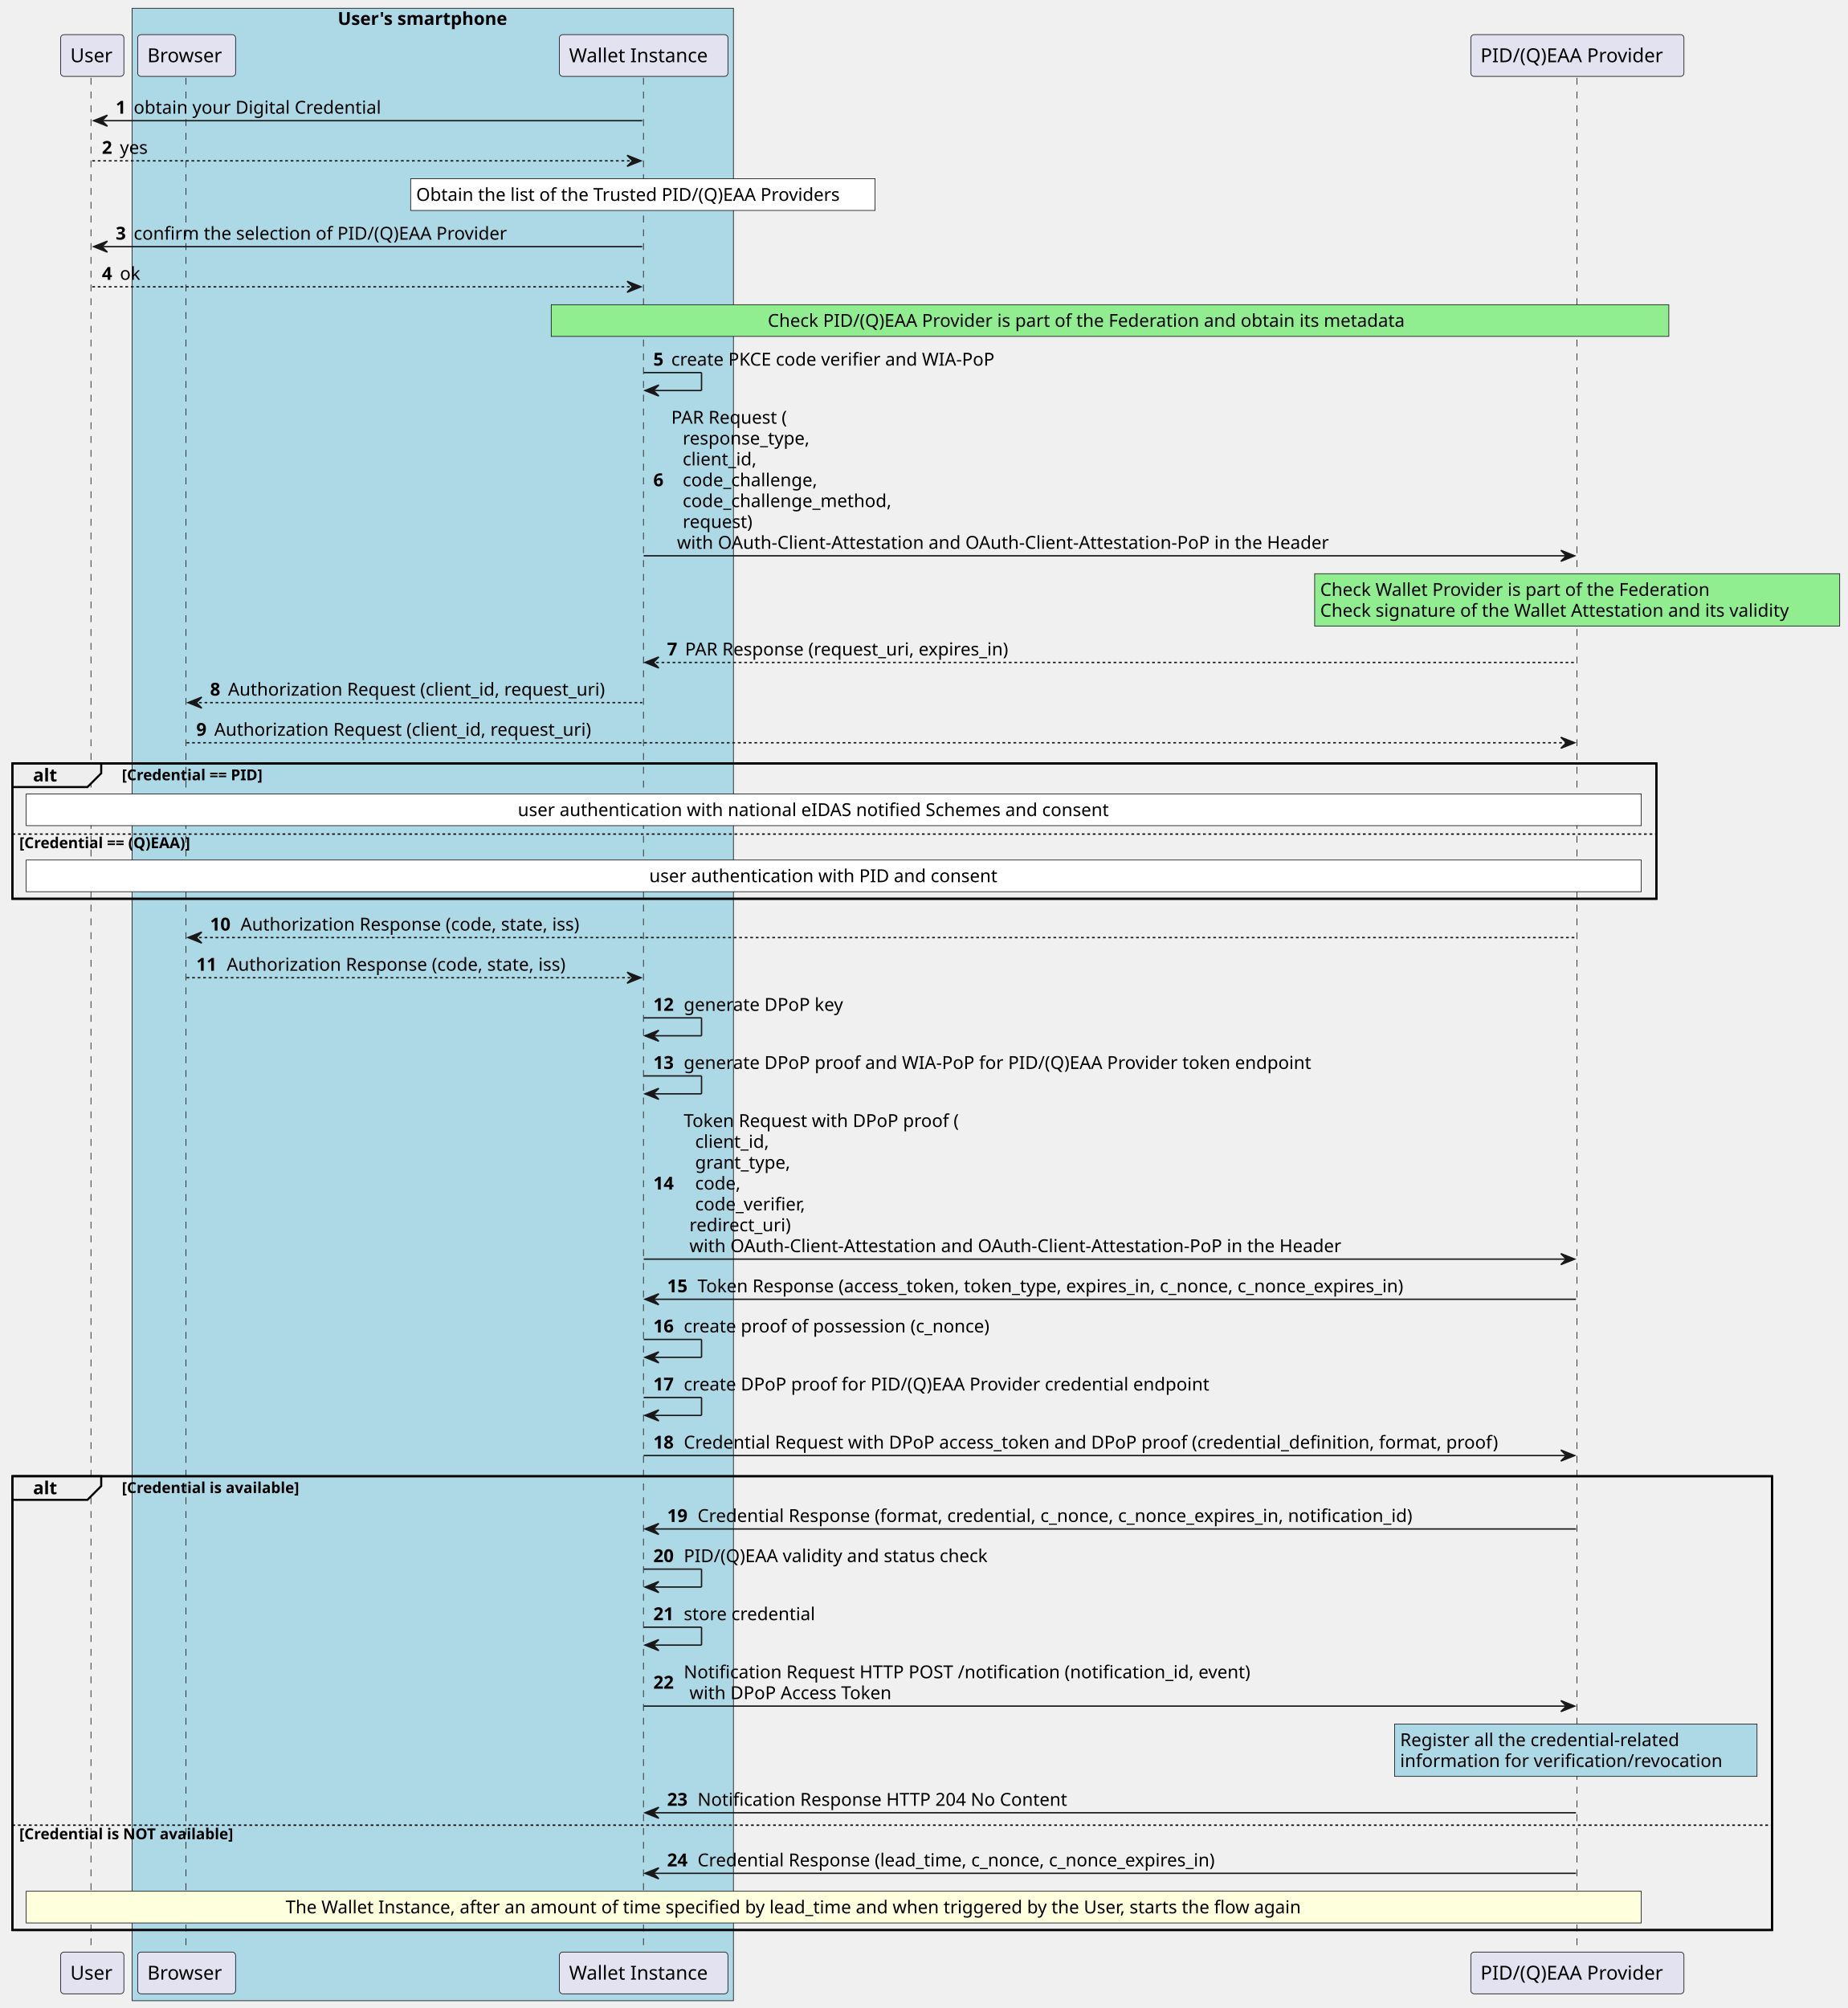
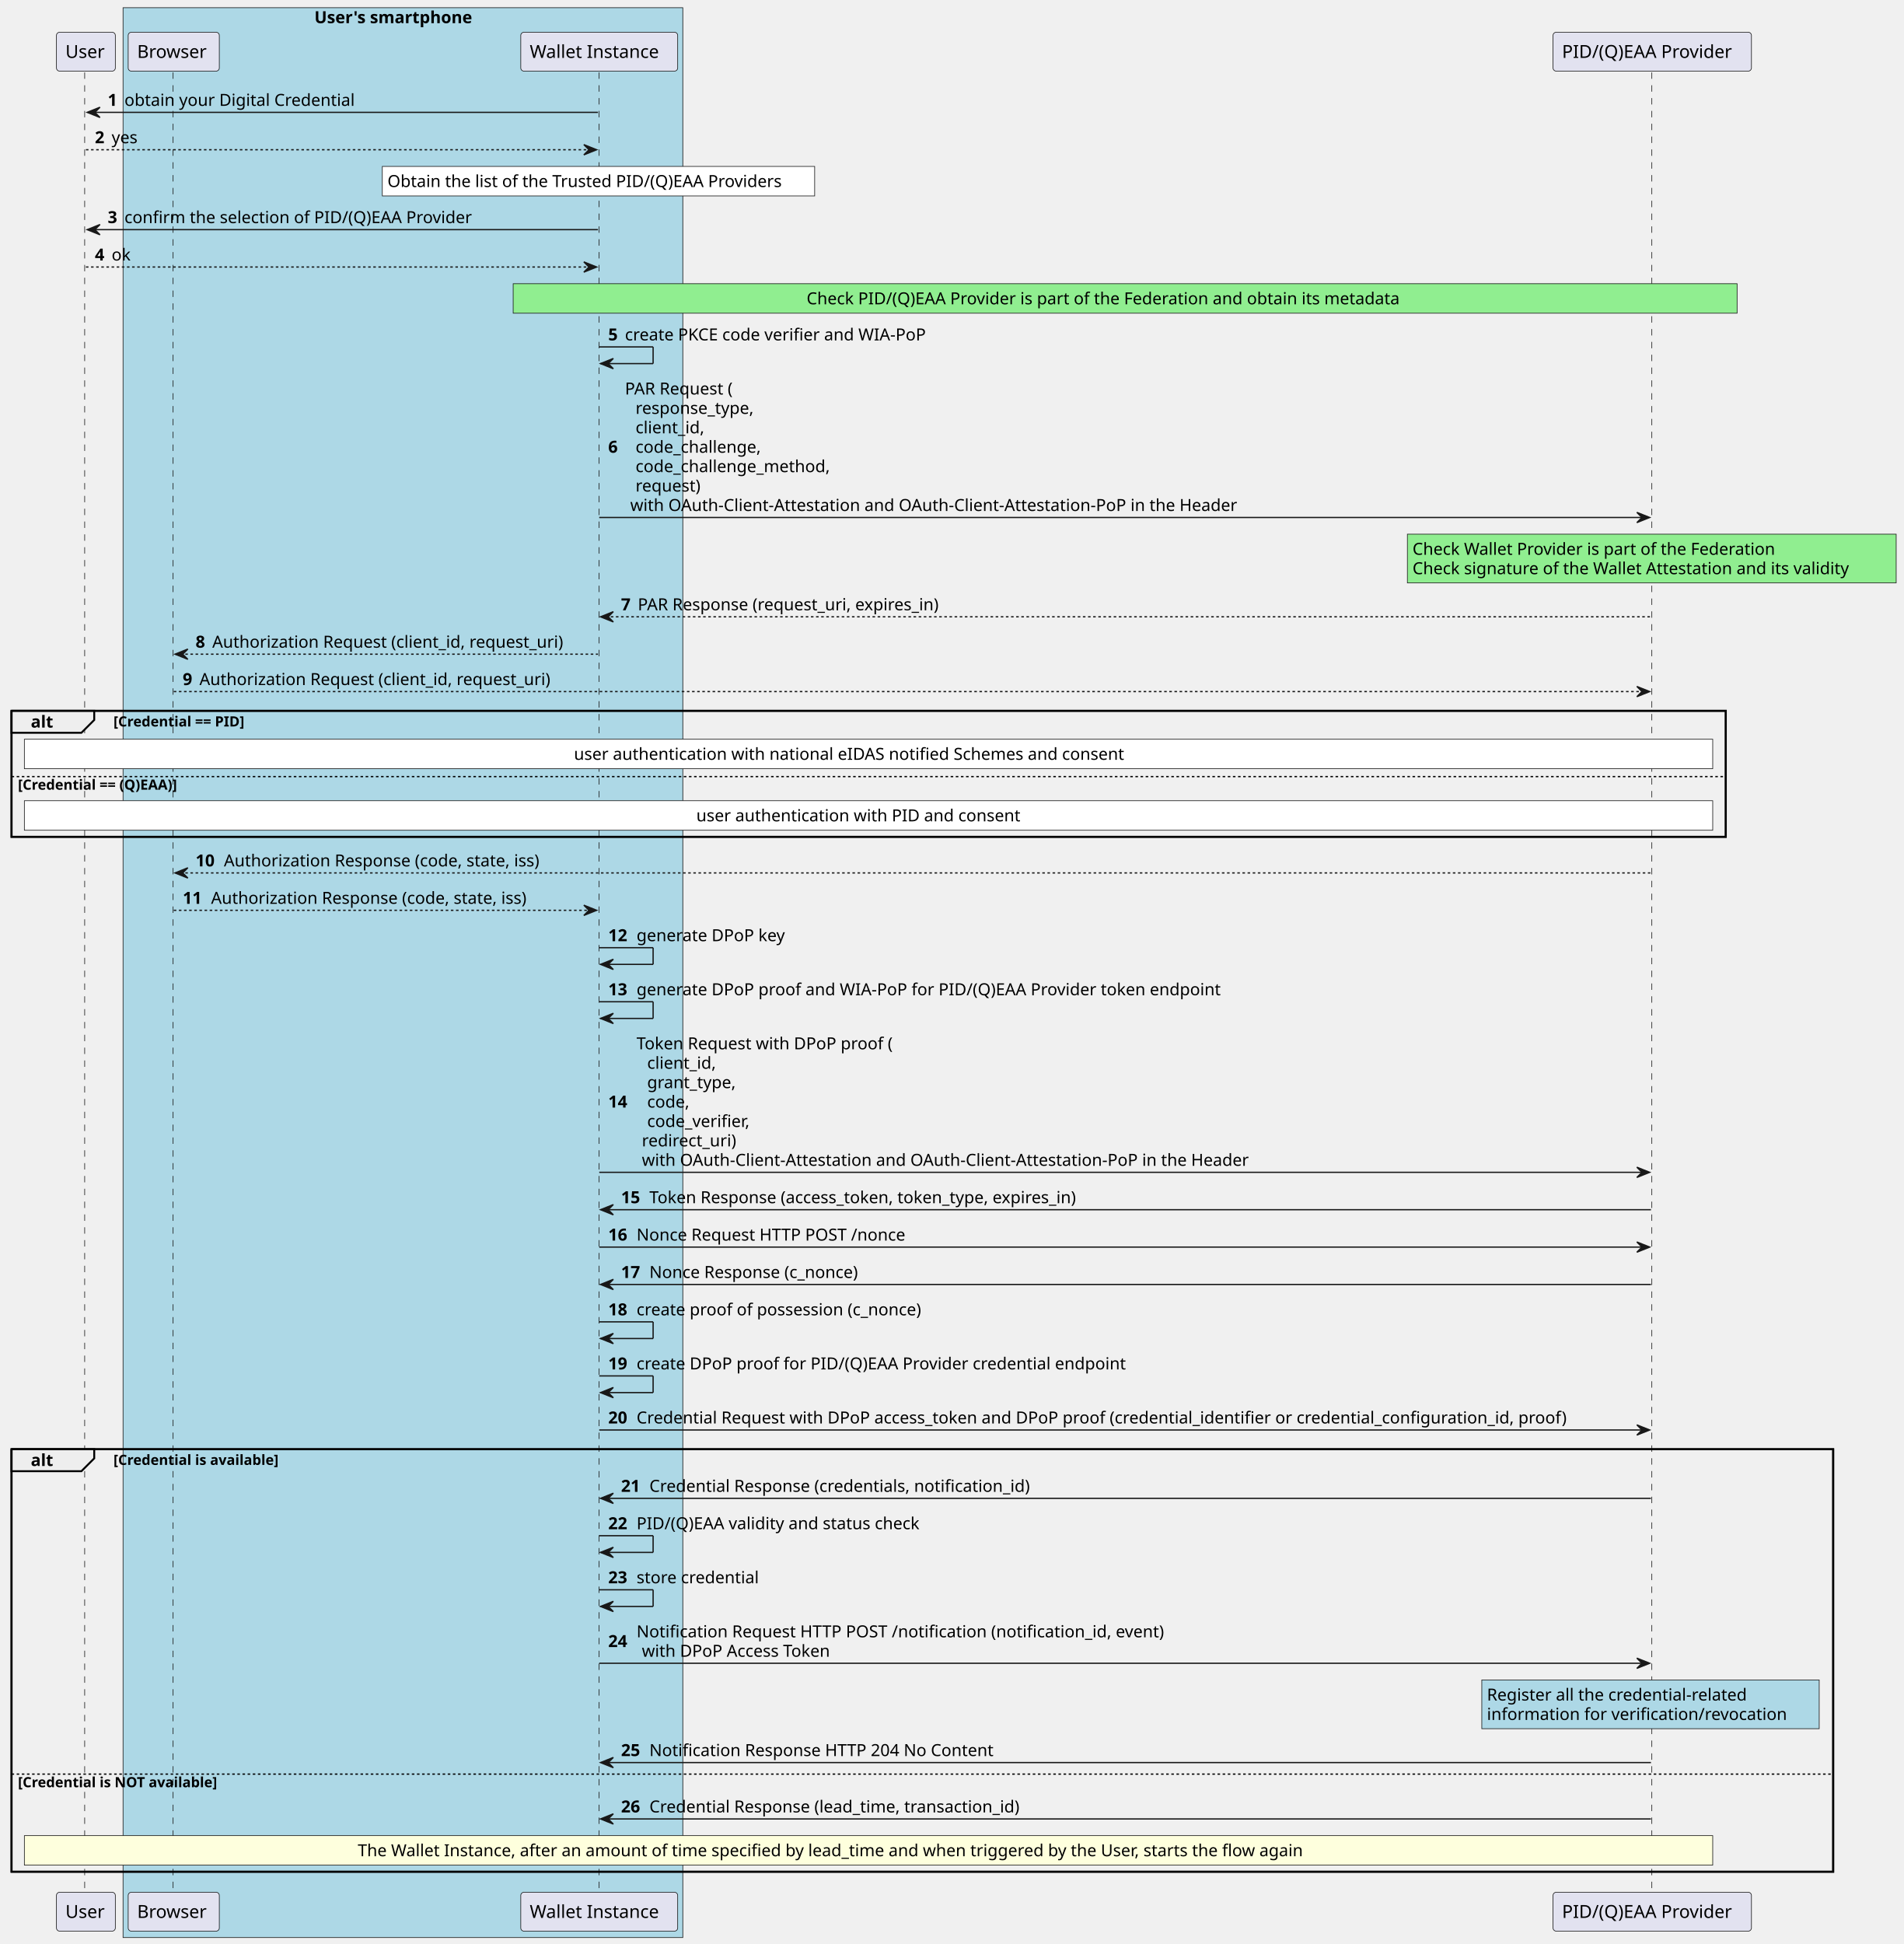
- <svg xmlns="http://www.w3.org/2000/svg" contentStyleType="text/css" height="1457px" preserveAspectRatio="none" style="width:1341px;height:1457px;background:#FFFFFF;" version="1.1" viewBox="0 0 1341 1457" width="1341px" zoomAndPan="magnify">
+ <svg xmlns="http://www.w3.org/2000/svg" contentStyleType="text/css" data-diagram-type="SEQUENCE" height="1515px" preserveAspectRatio="none" style="width:1484px;height:1515px;background:#FFFFFF;" version="1.1" viewBox="0 0 1484 1515" width="1484px" zoomAndPan="magnify">
  <defs />
  <g>
-     <rect fill="#ADD8E6" height="1445.711" style="stroke:#181818;stroke-width:0.5;" width="436.317" x="95.91" y="6" />
+     <rect fill="#ADD8E6" height="1503.977" style="stroke:#181818;stroke-width:0.5;" width="436.317" x="95.91" y="6" />
    <text fill="#000000" font-family="sans-serif" font-size="13" font-weight="bold" lengthAdjust="spacing" textLength="138.011" x="245.063" y="18.067">User's smartphone</text>
-     <rect fill="none" height="98.203" style="stroke:#000000;stroke-width:1.5;" width="1192.979" x="9" y="553.953" />
-     <rect fill="none" height="329.266" style="stroke:#000000;stroke-width:1.5;" width="1276.899" x="9" y="1071.148" />
-     <line style="stroke:#181818;stroke-width:0.5;stroke-dasharray:5.0,5.0;" x1="66" x2="66" y1="56.43" y2="1417.414" />
-     <line style="stroke:#181818;stroke-width:0.5;stroke-dasharray:5.0,5.0;" x1="134.91" x2="134.91" y1="56.43" y2="1417.414" />
-     <line style="stroke:#181818;stroke-width:0.5;stroke-dasharray:5.0,5.0;" x1="466.925" x2="466.925" y1="56.43" y2="1417.414" />
-     <line style="stroke:#181818;stroke-width:0.5;stroke-dasharray:5.0,5.0;" x1="1144.323" x2="1144.323" y1="56.43" y2="1417.414" />
+     <rect fill="#FFFFFF" fill-opacity="0" height="98.203" style="stroke:#000000;stroke-width:1.5;" width="1336.188" x="9" y="553.953" />
+     <rect fill="#FFFFFF" fill-opacity="0" height="329.266" style="stroke:#000000;stroke-width:1.5;" width="1419.899" x="9" y="1129.414" />
+     <g>
+       <rect fill="#FFFFFF" fill-opacity="0" height="1419.25" width="8" x="62.955" y="56.43" />
+       <line style="stroke:#181818;stroke-width:0.5;stroke-dasharray:5.0,5.0;" x1="66" x2="66" y1="56.43" y2="1475.68" />
+     </g>
+     <g>
+       <rect fill="#FFFFFF" fill-opacity="0" height="1419.25" width="8" x="131.43" y="56.43" />
+       <line style="stroke:#181818;stroke-width:0.5;stroke-dasharray:5.0,5.0;" x1="134.91" x2="134.91" y1="56.43" y2="1475.68" />
+     </g>
+     <g>
+       <rect fill="#FFFFFF" fill-opacity="0" height="1419.25" width="8" x="463.076" y="56.43" />
+       <line style="stroke:#181818;stroke-width:0.5;stroke-dasharray:5.0,5.0;" x1="466.925" x2="466.925" y1="56.43" y2="1475.68" />
+     </g>
+     <g>
+       <rect fill="#FFFFFF" fill-opacity="0" height="1419.25" width="8" x="1283.86" y="56.43" />
+       <line style="stroke:#181818;stroke-width:0.5;stroke-dasharray:5.0,5.0;" x1="1287.532" x2="1287.532" y1="56.43" y2="1475.68" />
+     </g>
    <rect fill="#E2E2F0" height="30.297" rx="2.5" ry="2.5" style="stroke:#181818;stroke-width:0.5;" width="45.91" x="44" y="25.133" />
    <text fill="#000000" font-family="sans-serif" font-size="14" lengthAdjust="spacing" textLength="31.91" x="51" y="45.128">User</text>
-     <rect fill="#E2E2F0" height="30.297" rx="2.5" ry="2.5" style="stroke:#181818;stroke-width:0.5;" width="45.91" x="44" y="1416.414" />
-     <text fill="#000000" font-family="sans-serif" font-size="14" lengthAdjust="spacing" textLength="31.91" x="51" y="1436.409">User</text>
+     <rect fill="#E2E2F0" height="30.297" rx="2.5" ry="2.5" style="stroke:#181818;stroke-width:0.5;" width="45.91" x="44" y="1474.68" />
+     <text fill="#000000" font-family="sans-serif" font-size="14" lengthAdjust="spacing" textLength="31.91" x="51" y="1494.675">User</text>
    <rect fill="#E2E2F0" height="30.297" rx="2.5" ry="2.5" style="stroke:#181818;stroke-width:0.5;" width="71.039" x="99.91" y="25.133" />
    <text fill="#000000" font-family="sans-serif" font-size="14" lengthAdjust="spacing" textLength="57.039" x="106.91" y="45.128">Browser</text>
-     <rect fill="#E2E2F0" height="30.297" rx="2.5" ry="2.5" style="stroke:#181818;stroke-width:0.5;" width="71.039" x="99.91" y="1416.414" />
-     <text fill="#000000" font-family="sans-serif" font-size="14" lengthAdjust="spacing" textLength="57.039" x="106.91" y="1436.409">Browser</text>
+     <rect fill="#E2E2F0" height="30.297" rx="2.5" ry="2.5" style="stroke:#181818;stroke-width:0.5;" width="71.039" x="99.91" y="1474.68" />
+     <text fill="#000000" font-family="sans-serif" font-size="14" lengthAdjust="spacing" textLength="57.039" x="106.91" y="1494.675">Browser</text>
    <rect fill="#E2E2F0" height="30.297" rx="2.5" ry="2.5" style="stroke:#181818;stroke-width:0.5;" width="122.302" x="405.925" y="25.133" />
    <text fill="#000000" font-family="sans-serif" font-size="14" lengthAdjust="spacing" textLength="108.302" x="412.925" y="45.128">Wallet Instance</text>
-     <rect fill="#E2E2F0" height="30.297" rx="2.5" ry="2.5" style="stroke:#181818;stroke-width:0.5;" width="122.302" x="405.925" y="1416.414" />
-     <text fill="#000000" font-family="sans-serif" font-size="14" lengthAdjust="spacing" textLength="108.302" x="412.925" y="1436.409">Wallet Instance</text>
-     <rect fill="#E2E2F0" height="30.297" rx="2.5" ry="2.5" style="stroke:#181818;stroke-width:0.5;" width="154.656" x="1067.323" y="25.133" />
-     <text fill="#000000" font-family="sans-serif" font-size="14" lengthAdjust="spacing" textLength="140.656" x="1074.323" y="45.128">PID/(Q)EAA Provider</text>
-     <rect fill="#E2E2F0" height="30.297" rx="2.5" ry="2.5" style="stroke:#181818;stroke-width:0.5;" width="154.656" x="1067.323" y="1416.414" />
-     <text fill="#000000" font-family="sans-serif" font-size="14" lengthAdjust="spacing" textLength="140.656" x="1074.323" y="1436.409">PID/(Q)EAA Provider</text>
-     <polygon fill="#181818" points="77.955,83.562,67.955,87.562,77.955,91.562,73.955,87.562" style="stroke:#181818;stroke-width:1.0;" />
-     <line style="stroke:#181818;stroke-width:1.0;" x1="71.955" x2="466.076" y1="87.562" y2="87.562" />
+     <rect fill="#E2E2F0" height="30.297" rx="2.5" ry="2.5" style="stroke:#181818;stroke-width:0.5;" width="122.302" x="405.925" y="1474.68" />
+     <text fill="#000000" font-family="sans-serif" font-size="14" lengthAdjust="spacing" textLength="108.302" x="412.925" y="1494.675">Wallet Instance</text>
+     <rect fill="#E2E2F0" height="30.297" rx="2.5" ry="2.5" style="stroke:#181818;stroke-width:0.5;" width="154.656" x="1210.532" y="25.133" />
+     <text fill="#000000" font-family="sans-serif" font-size="14" lengthAdjust="spacing" textLength="140.656" x="1217.532" y="45.128">PID/(Q)EAA Provider</text>
+     <rect fill="#E2E2F0" height="30.297" rx="2.5" ry="2.5" style="stroke:#181818;stroke-width:0.5;" width="154.656" x="1210.532" y="1474.68" />
+     <text fill="#000000" font-family="sans-serif" font-size="14" lengthAdjust="spacing" textLength="140.656" x="1217.532" y="1494.675">PID/(Q)EAA Provider</text>
+     <polygon fill="#181818" points="77.955,83.562,67.955,87.562,77.955,91.562,73.955,87.562" style="stroke:#181818;stroke-width:1;" />
+     <line style="stroke:#181818;stroke-width:1;" x1="71.955" x2="466.076" y1="87.562" y2="87.562" />
    <text fill="#000000" font-family="sans-serif" font-size="13" font-weight="bold" lengthAdjust="spacing" textLength="9.045" x="83.955" y="82.497">1</text>
    <text fill="#000000" font-family="sans-serif" font-size="13" lengthAdjust="spacing" textLength="192.106" x="97.001" y="82.497">obtain your Digital Credential</text>
-     <polygon fill="#181818" points="455.076,112.695,465.076,116.695,455.076,120.695,459.076,116.695" style="stroke:#181818;stroke-width:1.0;" />
-     <line style="stroke:#181818;stroke-width:1.0;stroke-dasharray:2.0,2.0;" x1="66.955" x2="461.076" y1="116.695" y2="116.695" />
+     <polygon fill="#181818" points="455.076,112.695,465.076,116.695,455.076,120.695,459.076,116.695" style="stroke:#181818;stroke-width:1;" />
+     <line style="stroke:#181818;stroke-width:1;stroke-dasharray:2.0,2.0;" x1="66.955" x2="461.076" y1="116.695" y2="116.695" />
    <text fill="#000000" font-family="sans-serif" font-size="13" font-weight="bold" lengthAdjust="spacing" textLength="9.045" x="73.955" y="111.629">2</text>
    <text fill="#000000" font-family="sans-serif" font-size="13" lengthAdjust="spacing" textLength="22.464" x="87.001" y="111.629">yes</text>
    <rect fill="#FFFFFF" height="23" style="stroke:#181818;stroke-width:0.5;" width="337" x="298" y="129.695" />
    <text fill="#000000" font-family="sans-serif" font-size="13" lengthAdjust="spacing" textLength="329.513" x="302" y="145.762">Obtain the list of the Trusted PID/(Q)EAA Providers</text>
-     <polygon fill="#181818" points="77.955,174.961,67.955,178.961,77.955,182.961,73.955,178.961" style="stroke:#181818;stroke-width:1.0;" />
-     <line style="stroke:#181818;stroke-width:1.0;" x1="71.955" x2="466.076" y1="178.961" y2="178.961" />
+     <polygon fill="#181818" points="77.955,174.961,67.955,178.961,77.955,182.961,73.955,178.961" style="stroke:#181818;stroke-width:1;" />
+     <line style="stroke:#181818;stroke-width:1;" x1="71.955" x2="466.076" y1="178.961" y2="178.961" />
    <text fill="#000000" font-family="sans-serif" font-size="13" font-weight="bold" lengthAdjust="spacing" textLength="9.045" x="83.955" y="173.895">3</text>
    <text fill="#000000" font-family="sans-serif" font-size="13" lengthAdjust="spacing" textLength="288.971" x="97.001" y="173.895">confirm the selection of PID/(Q)EAA Provider</text>
-     <polygon fill="#181818" points="455.076,204.094,465.076,208.094,455.076,212.094,459.076,208.094" style="stroke:#181818;stroke-width:1.0;" />
-     <line style="stroke:#181818;stroke-width:1.0;stroke-dasharray:2.0,2.0;" x1="66.955" x2="461.076" y1="208.094" y2="208.094" />
+     <polygon fill="#181818" points="455.076,204.094,465.076,208.094,455.076,212.094,459.076,208.094" style="stroke:#181818;stroke-width:1;" />
+     <line style="stroke:#181818;stroke-width:1;stroke-dasharray:2.0,2.0;" x1="66.955" x2="461.076" y1="208.094" y2="208.094" />
    <text fill="#000000" font-family="sans-serif" font-size="13" font-weight="bold" lengthAdjust="spacing" textLength="9.045" x="73.955" y="203.028">4</text>
    <text fill="#000000" font-family="sans-serif" font-size="13" lengthAdjust="spacing" textLength="15.482" x="87.001" y="203.028">ok</text>
-     <rect fill="#90EE90" height="23" style="stroke:#181818;stroke-width:0.5;" width="811" x="400" y="221.094" />
-     <text fill="#000000" font-family="sans-serif" font-size="13" lengthAdjust="spacing" textLength="496.837" x="557.108" y="237.161">Check PID/(Q)EAA Provider is part of the Federation and obtain its metadata</text>
-     <line style="stroke:#181818;stroke-width:1.0;" x1="467.076" x2="509.076" y1="270.359" y2="270.359" />
-     <line style="stroke:#181818;stroke-width:1.0;" x1="509.076" x2="509.076" y1="270.359" y2="283.359" />
-     <line style="stroke:#181818;stroke-width:1.0;" x1="468.076" x2="509.076" y1="283.359" y2="283.359" />
-     <polygon fill="#181818" points="478.076,279.359,468.076,283.359,478.076,287.359,474.076,283.359" style="stroke:#181818;stroke-width:1.0;" />
+     <rect fill="#90EE90" height="23" style="stroke:#181818;stroke-width:0.5;" width="954" x="400" y="221.094" />
+     <text fill="#000000" font-family="sans-serif" font-size="13" lengthAdjust="spacing" textLength="496.837" x="628.713" y="237.161">Check PID/(Q)EAA Provider is part of the Federation and obtain its metadata</text>
+     <line style="stroke:#181818;stroke-width:1;" x1="467.076" x2="509.076" y1="270.359" y2="270.359" />
+     <line style="stroke:#181818;stroke-width:1;" x1="509.076" x2="509.076" y1="270.359" y2="283.359" />
+     <line style="stroke:#181818;stroke-width:1;" x1="468.076" x2="509.076" y1="283.359" y2="283.359" />
+     <polygon fill="#181818" points="478.076,279.359,468.076,283.359,478.076,287.359,474.076,283.359" style="stroke:#181818;stroke-width:1;" />
    <text fill="#000000" font-family="sans-serif" font-size="13" font-weight="bold" lengthAdjust="spacing" textLength="9.045" x="474.076" y="265.293">5</text>
    <text fill="#000000" font-family="sans-serif" font-size="13" lengthAdjust="spacing" textLength="251.761" x="487.122" y="265.293">create PKCE code verifier and WIA-PoP</text>
-     <polygon fill="#181818" points="1132.651,399.289,1142.651,403.289,1132.651,407.289,1136.651,403.289" style="stroke:#181818;stroke-width:1.0;" />
-     <line style="stroke:#181818;stroke-width:1.0;" x1="467.076" x2="1138.651" y1="403.289" y2="403.289" />
+     <polygon fill="#181818" points="1275.86,399.289,1285.86,403.289,1275.86,407.289,1279.86,403.289" style="stroke:#181818;stroke-width:1;" />
+     <line style="stroke:#181818;stroke-width:1;" x1="467.076" x2="1281.86" y1="403.289" y2="403.289" />
    <text fill="#000000" font-family="sans-serif" font-size="13" font-weight="bold" lengthAdjust="spacing" textLength="9.045" x="474.076" y="352.825">6</text>
    <text fill="#000000" font-family="sans-serif" font-size="13" lengthAdjust="spacing" textLength="92.492" x="487.122" y="307.426">PAR Request (</text>
    <text fill="#000000" font-family="sans-serif" font-size="13" lengthAdjust="spacing" textLength="99.004" x="495.386" y="322.559">response_type,</text>
    <text fill="#000000" font-family="sans-serif" font-size="13" lengthAdjust="spacing" textLength="58.202" x="495.386" y="337.692">client_id,</text>
    <text fill="#000000" font-family="sans-serif" font-size="13" lengthAdjust="spacing" textLength="105.047" x="495.386" y="352.825">code_challenge,</text>
    <text fill="#000000" font-family="sans-serif" font-size="13" lengthAdjust="spacing" textLength="161.751" x="495.386" y="367.957">code_challenge_method,</text>
    <text fill="#000000" font-family="sans-serif" font-size="13" lengthAdjust="spacing" textLength="54.774" x="495.386" y="383.09">request)</text>
    <text fill="#000000" font-family="sans-serif" font-size="13" lengthAdjust="spacing" textLength="504.759" x="491.254" y="398.223">with OAuth-Client-Attestation and OAuth-Client-Attestation-PoP in the Header</text>
-     <rect fill="#90EE90" height="38" style="stroke:#181818;stroke-width:0.5;" width="381" x="954" y="416.289" />
-     <text fill="#000000" font-family="sans-serif" font-size="13" lengthAdjust="spacing" textLength="304.941" x="958" y="432.356">Check Wallet Provider is part of the Federation</text>
-     <text fill="#000000" font-family="sans-serif" font-size="13" lengthAdjust="spacing" textLength="368.875" x="958" y="447.489">Check signature of the Wallet Attestation and its validity</text>
-     <polygon fill="#181818" points="478.076,476.688,468.076,480.688,478.076,484.688,474.076,480.688" style="stroke:#181818;stroke-width:1.0;" />
-     <line style="stroke:#181818;stroke-width:1.0;stroke-dasharray:2.0,2.0;" x1="472.076" x2="1143.651" y1="480.688" y2="480.688" />
+     <rect fill="#90EE90" height="38" style="stroke:#181818;stroke-width:0.5;" width="381" x="1097" y="416.289" />
+     <text fill="#000000" font-family="sans-serif" font-size="13" lengthAdjust="spacing" textLength="304.941" x="1101" y="432.356">Check Wallet Provider is part of the Federation</text>
+     <text fill="#000000" font-family="sans-serif" font-size="13" lengthAdjust="spacing" textLength="368.875" x="1101" y="447.489">Check signature of the Wallet Attestation and its validity</text>
+     <polygon fill="#181818" points="478.076,476.688,468.076,480.688,478.076,484.688,474.076,480.688" style="stroke:#181818;stroke-width:1;" />
+     <line style="stroke:#181818;stroke-width:1;stroke-dasharray:2.0,2.0;" x1="472.076" x2="1286.86" y1="480.688" y2="480.688" />
    <text fill="#000000" font-family="sans-serif" font-size="13" font-weight="bold" lengthAdjust="spacing" textLength="9.045" x="484.076" y="475.622">7</text>
    <text fill="#000000" font-family="sans-serif" font-size="13" lengthAdjust="spacing" textLength="254.877" x="497.122" y="475.622">PAR Response (request_uri, expires_in)</text>
-     <polygon fill="#181818" points="146.43,505.82,136.43,509.82,146.43,513.82,142.43,509.82" style="stroke:#181818;stroke-width:1.0;" />
-     <line style="stroke:#181818;stroke-width:1.0;stroke-dasharray:2.0,2.0;" x1="140.43" x2="466.076" y1="509.82" y2="509.82" />
+     <polygon fill="#181818" points="146.43,505.82,136.43,509.82,146.43,513.82,142.43,509.82" style="stroke:#181818;stroke-width:1;" />
+     <line style="stroke:#181818;stroke-width:1;stroke-dasharray:2.0,2.0;" x1="140.43" x2="466.076" y1="509.82" y2="509.82" />
    <text fill="#000000" font-family="sans-serif" font-size="13" font-weight="bold" lengthAdjust="spacing" textLength="9.045" x="152.43" y="504.754">8</text>
    <text fill="#000000" font-family="sans-serif" font-size="13" lengthAdjust="spacing" textLength="294.601" x="165.475" y="504.754">Authorization Request (client_id, request_uri)</text>
-     <polygon fill="#181818" points="1132.651,534.953,1142.651,538.953,1132.651,542.953,1136.651,538.953" style="stroke:#181818;stroke-width:1.0;" />
-     <line style="stroke:#181818;stroke-width:1.0;stroke-dasharray:2.0,2.0;" x1="135.43" x2="1138.651" y1="538.953" y2="538.953" />
+     <polygon fill="#181818" points="1275.86,534.953,1285.86,538.953,1275.86,542.953,1279.86,538.953" style="stroke:#181818;stroke-width:1;" />
+     <line style="stroke:#181818;stroke-width:1;stroke-dasharray:2.0,2.0;" x1="135.43" x2="1281.86" y1="538.953" y2="538.953" />
    <text fill="#000000" font-family="sans-serif" font-size="13" font-weight="bold" lengthAdjust="spacing" textLength="9.045" x="142.43" y="533.887">9</text>
    <text fill="#000000" font-family="sans-serif" font-size="13" lengthAdjust="spacing" textLength="294.601" x="155.475" y="533.887">Authorization Request (client_id, request_uri)</text>
    <path d="M9,553.953 L73.443,553.953 L73.443,561.086 L63.443,571.086 L9,571.086 L9,553.953 " fill="#EEEEEE" style="stroke:#000000;stroke-width:1.5;" />
-     <rect fill="none" height="98.203" style="stroke:#000000;stroke-width:1.5;" width="1192.979" x="9" y="553.953" />
+     <rect fill="#FFFFFF" fill-opacity="0" height="98.203" style="stroke:#000000;stroke-width:1.5;" width="1336.188" x="9" y="553.953" />
    <text fill="#000000" font-family="sans-serif" font-size="13" font-weight="bold" lengthAdjust="spacing" textLength="19.443" x="24" y="567.02">alt</text>
    <text fill="#000000" font-family="sans-serif" font-size="11" font-weight="bold" lengthAdjust="spacing" textLength="121.779" x="88.443" y="566.164">[Credential == PID]</text>
-     <rect fill="#FFFFFF" height="23" style="stroke:#181818;stroke-width:0.5;" width="1172" x="19" y="576.086" />
-     <text fill="#000000" font-family="sans-serif" font-size="13" lengthAdjust="spacing" textLength="459.488" x="375.746" y="592.153">user authentication with national eIDAS notified Schemes and consent</text>
-     <line style="stroke:#000000;stroke-width:1.0;stroke-dasharray:2.0,2.0;" x1="9" x2="1201.979" y1="605.219" y2="605.219" />
+     <rect fill="#FFFFFF" height="23" style="stroke:#181818;stroke-width:0.5;" width="1316" x="19" y="576.086" />
+     <text fill="#000000" font-family="sans-serif" font-size="13" lengthAdjust="spacing" textLength="459.488" x="447.35" y="592.153">user authentication with national eIDAS notified Schemes and consent</text>
+     <line style="stroke:#000000;stroke-width:1;stroke-dasharray:2.0,2.0;" x1="9" x2="1345.188" y1="605.219" y2="605.219" />
    <text fill="#000000" font-family="sans-serif" font-size="11" font-weight="bold" lengthAdjust="spacing" textLength="149.467" x="14" y="615.429">[Credential == (Q)EAA)]</text>
-     <rect fill="#FFFFFF" height="23" style="stroke:#181818;stroke-width:0.5;" width="1172" x="19" y="624.023" />
-     <text fill="#000000" font-family="sans-serif" font-size="13" lengthAdjust="spacing" textLength="268.69" x="471.144" y="640.09">user authentication with PID and consent</text>
-     <polygon fill="#181818" points="146.43,676.289,136.43,680.289,146.43,684.289,142.43,680.289" style="stroke:#181818;stroke-width:1.0;" />
-     <line style="stroke:#181818;stroke-width:1.0;stroke-dasharray:2.0,2.0;" x1="140.43" x2="1143.651" y1="680.289" y2="680.289" />
+     <rect fill="#FFFFFF" height="23" style="stroke:#181818;stroke-width:0.5;" width="1316" x="19" y="624.023" />
+     <text fill="#000000" font-family="sans-serif" font-size="13" lengthAdjust="spacing" textLength="268.69" x="542.749" y="640.09">user authentication with PID and consent</text>
+     <polygon fill="#181818" points="146.43,676.289,136.43,680.289,146.43,684.289,142.43,680.289" style="stroke:#181818;stroke-width:1;" />
+     <line style="stroke:#181818;stroke-width:1;stroke-dasharray:2.0,2.0;" x1="140.43" x2="1286.86" y1="680.289" y2="680.289" />
    <text fill="#000000" font-family="sans-serif" font-size="13" font-weight="bold" lengthAdjust="spacing" textLength="18.091" x="152.43" y="675.223">10</text>
    <text fill="#000000" font-family="sans-serif" font-size="13" lengthAdjust="spacing" textLength="266.468" x="174.52" y="675.223">Authorization Response (code, state, iss)</text>
-     <polygon fill="#181818" points="455.076,705.422,465.076,709.422,455.076,713.422,459.076,709.422" style="stroke:#181818;stroke-width:1.0;" />
-     <line style="stroke:#181818;stroke-width:1.0;stroke-dasharray:2.0,2.0;" x1="135.43" x2="461.076" y1="709.422" y2="709.422" />
+     <polygon fill="#181818" points="455.076,705.422,465.076,709.422,455.076,713.422,459.076,709.422" style="stroke:#181818;stroke-width:1;" />
+     <line style="stroke:#181818;stroke-width:1;stroke-dasharray:2.0,2.0;" x1="135.43" x2="461.076" y1="709.422" y2="709.422" />
    <text fill="#000000" font-family="sans-serif" font-size="13" font-weight="bold" lengthAdjust="spacing" textLength="18.091" x="142.43" y="704.356">11</text>
    <text fill="#000000" font-family="sans-serif" font-size="13" lengthAdjust="spacing" textLength="266.468" x="164.52" y="704.356">Authorization Response (code, state, iss)</text>
-     <line style="stroke:#181818;stroke-width:1.0;" x1="467.076" x2="509.076" y1="738.555" y2="738.555" />
-     <line style="stroke:#181818;stroke-width:1.0;" x1="509.076" x2="509.076" y1="738.555" y2="751.555" />
-     <line style="stroke:#181818;stroke-width:1.0;" x1="468.076" x2="509.076" y1="751.555" y2="751.555" />
-     <polygon fill="#181818" points="478.076,747.555,468.076,751.555,478.076,755.555,474.076,751.555" style="stroke:#181818;stroke-width:1.0;" />
+     <line style="stroke:#181818;stroke-width:1;" x1="467.076" x2="509.076" y1="738.555" y2="738.555" />
+     <line style="stroke:#181818;stroke-width:1;" x1="509.076" x2="509.076" y1="738.555" y2="751.555" />
+     <line style="stroke:#181818;stroke-width:1;" x1="468.076" x2="509.076" y1="751.555" y2="751.555" />
+     <polygon fill="#181818" points="478.076,747.555,468.076,751.555,478.076,755.555,474.076,751.555" style="stroke:#181818;stroke-width:1;" />
    <text fill="#000000" font-family="sans-serif" font-size="13" font-weight="bold" lengthAdjust="spacing" textLength="18.091" x="474.076" y="733.489">12</text>
    <text fill="#000000" font-family="sans-serif" font-size="13" lengthAdjust="spacing" textLength="124.02" x="496.167" y="733.489">generate DPoP key</text>
-     <line style="stroke:#181818;stroke-width:1.0;" x1="467.076" x2="509.076" y1="780.688" y2="780.688" />
-     <line style="stroke:#181818;stroke-width:1.0;" x1="509.076" x2="509.076" y1="780.688" y2="793.688" />
-     <line style="stroke:#181818;stroke-width:1.0;" x1="468.076" x2="509.076" y1="793.688" y2="793.688" />
-     <polygon fill="#181818" points="478.076,789.688,468.076,793.688,478.076,797.688,474.076,793.688" style="stroke:#181818;stroke-width:1.0;" />
+     <line style="stroke:#181818;stroke-width:1;" x1="467.076" x2="509.076" y1="780.688" y2="780.688" />
+     <line style="stroke:#181818;stroke-width:1;" x1="509.076" x2="509.076" y1="780.688" y2="793.688" />
+     <line style="stroke:#181818;stroke-width:1;" x1="468.076" x2="509.076" y1="793.688" y2="793.688" />
+     <polygon fill="#181818" points="478.076,789.688,468.076,793.688,478.076,797.688,474.076,793.688" style="stroke:#181818;stroke-width:1;" />
    <text fill="#000000" font-family="sans-serif" font-size="13" font-weight="bold" lengthAdjust="spacing" textLength="18.091" x="474.076" y="775.622">13</text>
    <text fill="#000000" font-family="sans-serif" font-size="13" lengthAdjust="spacing" textLength="480.981" x="496.167" y="775.622">generate DPoP proof and WIA-PoP for PID/(Q)EAA Provider token endpoint</text>
-     <polygon fill="#181818" points="1132.651,909.617,1142.651,913.617,1132.651,917.617,1136.651,913.617" style="stroke:#181818;stroke-width:1.0;" />
-     <line style="stroke:#181818;stroke-width:1.0;" x1="467.076" x2="1138.651" y1="913.617" y2="913.617" />
+     <polygon fill="#181818" points="1275.86,909.617,1285.86,913.617,1275.86,917.617,1279.86,913.617" style="stroke:#181818;stroke-width:1;" />
+     <line style="stroke:#181818;stroke-width:1;" x1="467.076" x2="1281.86" y1="913.617" y2="913.617" />
    <text fill="#000000" font-family="sans-serif" font-size="13" font-weight="bold" lengthAdjust="spacing" textLength="18.091" x="474.076" y="863.153">14</text>
    <text fill="#000000" font-family="sans-serif" font-size="13" lengthAdjust="spacing" textLength="214.087" x="496.167" y="817.754">Token Request with DPoP proof (</text>
    <text fill="#000000" font-family="sans-serif" font-size="13" lengthAdjust="spacing" textLength="58.202" x="504.432" y="832.887">client_id,</text>
    <text fill="#000000" font-family="sans-serif" font-size="13" lengthAdjust="spacing" textLength="74.572" x="504.432" y="848.02">grant_type,</text>
    <text fill="#000000" font-family="sans-serif" font-size="13" lengthAdjust="spacing" textLength="35.483" x="504.432" y="863.153">code,</text>
    <text fill="#000000" font-family="sans-serif" font-size="13" lengthAdjust="spacing" textLength="88.163" x="504.432" y="878.286">code_verifier,</text>
    <text fill="#000000" font-family="sans-serif" font-size="13" lengthAdjust="spacing" textLength="79.561" x="500.299" y="893.418">redirect_uri)</text>
    <text fill="#000000" font-family="sans-serif" font-size="13" lengthAdjust="spacing" textLength="504.759" x="500.299" y="908.551">with OAuth-Client-Attestation and OAuth-Client-Attestation-PoP in the Header</text>
-     <polygon fill="#181818" points="478.076,938.75,468.076,942.75,478.076,946.75,474.076,942.75" style="stroke:#181818;stroke-width:1.0;" />
-     <line style="stroke:#181818;stroke-width:1.0;" x1="472.076" x2="1143.651" y1="942.75" y2="942.75" />
+     <polygon fill="#181818" points="478.076,938.75,468.076,942.75,478.076,946.75,474.076,942.75" style="stroke:#181818;stroke-width:1;" />
+     <line style="stroke:#181818;stroke-width:1;" x1="472.076" x2="1286.86" y1="942.75" y2="942.75" />
    <text fill="#000000" font-family="sans-serif" font-size="13" font-weight="bold" lengthAdjust="spacing" textLength="18.091" x="484.076" y="937.684">15</text>
-     <text fill="#000000" font-family="sans-serif" font-size="13" lengthAdjust="spacing" textLength="558.619" x="506.167" y="937.684">Token Response (access_token, token_type, expires_in, c_nonce, c_nonce_expires_in)</text>
-     <line style="stroke:#181818;stroke-width:1.0;" x1="467.076" x2="509.076" y1="971.883" y2="971.883" />
-     <line style="stroke:#181818;stroke-width:1.0;" x1="509.076" x2="509.076" y1="971.883" y2="984.883" />
-     <line style="stroke:#181818;stroke-width:1.0;" x1="468.076" x2="509.076" y1="984.883" y2="984.883" />
-     <polygon fill="#181818" points="478.076,980.883,468.076,984.883,478.076,988.883,474.076,984.883" style="stroke:#181818;stroke-width:1.0;" />
+     <text fill="#000000" font-family="sans-serif" font-size="13" lengthAdjust="spacing" textLength="363.118" x="506.167" y="937.684">Token Response (access_token, token_type, expires_in)</text>
+     <polygon fill="#181818" points="1275.86,967.883,1285.86,971.883,1275.86,975.883,1279.86,971.883" style="stroke:#181818;stroke-width:1;" />
+     <line style="stroke:#181818;stroke-width:1;" x1="467.076" x2="1281.86" y1="971.883" y2="971.883" />
    <text fill="#000000" font-family="sans-serif" font-size="13" font-weight="bold" lengthAdjust="spacing" textLength="18.091" x="474.076" y="966.817">16</text>
-     <text fill="#000000" font-family="sans-serif" font-size="13" lengthAdjust="spacing" textLength="239.161" x="496.167" y="966.817">create proof of possession (c_nonce)</text>
-     <line style="stroke:#181818;stroke-width:1.0;" x1="467.076" x2="509.076" y1="1014.016" y2="1014.016" />
-     <line style="stroke:#181818;stroke-width:1.0;" x1="509.076" x2="509.076" y1="1014.016" y2="1027.016" />
-     <line style="stroke:#181818;stroke-width:1.0;" x1="468.076" x2="509.076" y1="1027.016" y2="1027.016" />
-     <polygon fill="#181818" points="478.076,1023.016,468.076,1027.016,478.076,1031.016,474.076,1027.016" style="stroke:#181818;stroke-width:1.0;" />
-     <text fill="#000000" font-family="sans-serif" font-size="13" font-weight="bold" lengthAdjust="spacing" textLength="18.091" x="474.076" y="1008.95">17</text>
-     <text fill="#000000" font-family="sans-serif" font-size="13" lengthAdjust="spacing" textLength="405.463" x="496.167" y="1008.95">create DPoP proof for PID/(Q)EAA Provider credential endpoint</text>
-     <polygon fill="#181818" points="1132.651,1052.148,1142.651,1056.148,1132.651,1060.148,1136.651,1056.148" style="stroke:#181818;stroke-width:1.0;" />
-     <line style="stroke:#181818;stroke-width:1.0;" x1="467.076" x2="1138.651" y1="1056.148" y2="1056.148" />
-     <text fill="#000000" font-family="sans-serif" font-size="13" font-weight="bold" lengthAdjust="spacing" textLength="18.091" x="474.076" y="1051.082">18</text>
-     <text fill="#000000" font-family="sans-serif" font-size="13" lengthAdjust="spacing" textLength="631.484" x="496.167" y="1051.082">Credential Request with DPoP access_token and DPoP proof (credential_definition, format, proof)</text>
-     <path d="M9,1071.148 L73.443,1071.148 L73.443,1078.281 L63.443,1088.281 L9,1088.281 L9,1071.148 " fill="#EEEEEE" style="stroke:#000000;stroke-width:1.5;" />
-     <rect fill="none" height="329.266" style="stroke:#000000;stroke-width:1.5;" width="1276.899" x="9" y="1071.148" />
-     <text fill="#000000" font-family="sans-serif" font-size="13" font-weight="bold" lengthAdjust="spacing" textLength="19.443" x="24" y="1084.215">alt</text>
-     <text fill="#000000" font-family="sans-serif" font-size="11" font-weight="bold" lengthAdjust="spacing" textLength="148.462" x="88.443" y="1083.359">[Credential is available]</text>
-     <polygon fill="#181818" points="478.076,1105.414,468.076,1109.414,478.076,1113.414,474.076,1109.414" style="stroke:#181818;stroke-width:1.0;" />
-     <line style="stroke:#181818;stroke-width:1.0;" x1="472.076" x2="1143.651" y1="1109.414" y2="1109.414" />
-     <text fill="#000000" font-family="sans-serif" font-size="13" font-weight="bold" lengthAdjust="spacing" textLength="18.091" x="484.076" y="1104.348">19</text>
-     <text fill="#000000" font-family="sans-serif" font-size="13" lengthAdjust="spacing" textLength="560.993" x="506.167" y="1104.348">Credential Response (format, credential, c_nonce, c_nonce_expires_in, notification_id)</text>
-     <line style="stroke:#181818;stroke-width:1.0;" x1="467.076" x2="509.076" y1="1138.547" y2="1138.547" />
-     <line style="stroke:#181818;stroke-width:1.0;" x1="509.076" x2="509.076" y1="1138.547" y2="1151.547" />
-     <line style="stroke:#181818;stroke-width:1.0;" x1="468.076" x2="509.076" y1="1151.547" y2="1151.547" />
-     <polygon fill="#181818" points="478.076,1147.547,468.076,1151.547,478.076,1155.547,474.076,1151.547" style="stroke:#181818;stroke-width:1.0;" />
-     <text fill="#000000" font-family="sans-serif" font-size="13" font-weight="bold" lengthAdjust="spacing" textLength="18.091" x="474.076" y="1133.481">20</text>
-     <text fill="#000000" font-family="sans-serif" font-size="13" lengthAdjust="spacing" textLength="238.97" x="496.167" y="1133.481">PID/(Q)EAA validity and status check</text>
-     <line style="stroke:#181818;stroke-width:1.0;" x1="467.076" x2="509.076" y1="1180.68" y2="1180.68" />
-     <line style="stroke:#181818;stroke-width:1.0;" x1="509.076" x2="509.076" y1="1180.68" y2="1193.68" />
-     <line style="stroke:#181818;stroke-width:1.0;" x1="468.076" x2="509.076" y1="1193.68" y2="1193.68" />
-     <polygon fill="#181818" points="478.076,1189.68,468.076,1193.68,478.076,1197.68,474.076,1193.68" style="stroke:#181818;stroke-width:1.0;" />
-     <text fill="#000000" font-family="sans-serif" font-size="13" font-weight="bold" lengthAdjust="spacing" textLength="18.091" x="474.076" y="1175.614">21</text>
-     <text fill="#000000" font-family="sans-serif" font-size="13" lengthAdjust="spacing" textLength="102.565" x="496.167" y="1175.614">store credential</text>
-     <polygon fill="#181818" points="1132.651,1233.945,1142.651,1237.945,1132.651,1241.945,1136.651,1237.945" style="stroke:#181818;stroke-width:1.0;" />
-     <line style="stroke:#181818;stroke-width:1.0;" x1="467.076" x2="1138.651" y1="1237.945" y2="1237.945" />
-     <text fill="#000000" font-family="sans-serif" font-size="13" font-weight="bold" lengthAdjust="spacing" textLength="18.091" x="474.076" y="1225.313">22</text>
-     <text fill="#000000" font-family="sans-serif" font-size="13" lengthAdjust="spacing" textLength="440.794" x="496.167" y="1217.747">Notification Request HTTP POST /notification (notification_id, event)</text>
-     <text fill="#000000" font-family="sans-serif" font-size="13" lengthAdjust="spacing" textLength="158.012" x="500.299" y="1232.879">with DPoP Access Token</text>
-     <rect fill="#ADD8E6" height="38" style="stroke:#181818;stroke-width:0.5;" width="263" x="1012" y="1250.945" />
-     <text fill="#000000" font-family="sans-serif" font-size="13" lengthAdjust="spacing" textLength="219.254" x="1016" y="1267.012">Register all the credential-related</text>
-     <text fill="#000000" font-family="sans-serif" font-size="13" lengthAdjust="spacing" textLength="247.635" x="1016" y="1282.145">information for verification/revocation</text>
-     <polygon fill="#181818" points="478.076,1311.344,468.076,1315.344,478.076,1319.344,474.076,1315.344" style="stroke:#181818;stroke-width:1.0;" />
-     <line style="stroke:#181818;stroke-width:1.0;" x1="472.076" x2="1143.651" y1="1315.344" y2="1315.344" />
-     <text fill="#000000" font-family="sans-serif" font-size="13" font-weight="bold" lengthAdjust="spacing" textLength="18.091" x="484.076" y="1310.278">23</text>
-     <text fill="#000000" font-family="sans-serif" font-size="13" lengthAdjust="spacing" textLength="285.962" x="506.167" y="1310.278">Notification Response HTTP 204 No Content</text>
-     <line style="stroke:#000000;stroke-width:1.0;stroke-dasharray:2.0,2.0;" x1="9" x2="1285.899" y1="1324.344" y2="1324.344" />
-     <text fill="#000000" font-family="sans-serif" font-size="11" font-weight="bold" lengthAdjust="spacing" textLength="178.352" x="14" y="1334.554">[Credential is NOT available]</text>
-     <polygon fill="#181818" points="478.076,1355.281,468.076,1359.281,478.076,1363.281,474.076,1359.281" style="stroke:#181818;stroke-width:1.0;" />
-     <line style="stroke:#181818;stroke-width:1.0;" x1="472.076" x2="1143.651" y1="1359.281" y2="1359.281" />
-     <text fill="#000000" font-family="sans-serif" font-size="13" font-weight="bold" lengthAdjust="spacing" textLength="18.091" x="484.076" y="1354.215">24</text>
-     <text fill="#000000" font-family="sans-serif" font-size="13" lengthAdjust="spacing" textLength="407.824" x="506.167" y="1354.215">Credential Response (lead_time, c_nonce, c_nonce_expires_in)</text>
-     <rect fill="#FEFFDD" height="23" style="stroke:#181818;stroke-width:0.5;" width="1172" x="19" y="1372.281" />
-     <text fill="#000000" font-family="sans-serif" font-size="13" lengthAdjust="spacing" textLength="796.46" x="207.26" y="1388.348">The Wallet Instance, after an amount of time specified by lead_time and when triggered by the User, starts the flow again</text>
+     <text fill="#000000" font-family="sans-serif" font-size="13" lengthAdjust="spacing" textLength="222.701" x="496.167" y="966.817">Nonce Request HTTP POST /nonce</text>
+     <polygon fill="#181818" points="478.076,997.016,468.076,1001.016,478.076,1005.016,474.076,1001.016" style="stroke:#181818;stroke-width:1;" />
+     <line style="stroke:#181818;stroke-width:1;" x1="472.076" x2="1286.86" y1="1001.016" y2="1001.016" />
+     <text fill="#000000" font-family="sans-serif" font-size="13" font-weight="bold" lengthAdjust="spacing" textLength="18.091" x="484.076" y="995.95">17</text>
+     <text fill="#000000" font-family="sans-serif" font-size="13" lengthAdjust="spacing" textLength="175.716" x="506.167" y="995.95">Nonce Response (c_nonce)</text>
+     <line style="stroke:#181818;stroke-width:1;" x1="467.076" x2="509.076" y1="1030.148" y2="1030.148" />
+     <line style="stroke:#181818;stroke-width:1;" x1="509.076" x2="509.076" y1="1030.148" y2="1043.148" />
+     <line style="stroke:#181818;stroke-width:1;" x1="468.076" x2="509.076" y1="1043.148" y2="1043.148" />
+     <polygon fill="#181818" points="478.076,1039.148,468.076,1043.148,478.076,1047.148,474.076,1043.148" style="stroke:#181818;stroke-width:1;" />
+     <text fill="#000000" font-family="sans-serif" font-size="13" font-weight="bold" lengthAdjust="spacing" textLength="18.091" x="474.076" y="1025.082">18</text>
+     <text fill="#000000" font-family="sans-serif" font-size="13" lengthAdjust="spacing" textLength="239.161" x="496.167" y="1025.082">create proof of possession (c_nonce)</text>
+     <line style="stroke:#181818;stroke-width:1;" x1="467.076" x2="509.076" y1="1072.281" y2="1072.281" />
+     <line style="stroke:#181818;stroke-width:1;" x1="509.076" x2="509.076" y1="1072.281" y2="1085.281" />
+     <line style="stroke:#181818;stroke-width:1;" x1="468.076" x2="509.076" y1="1085.281" y2="1085.281" />
+     <polygon fill="#181818" points="478.076,1081.281,468.076,1085.281,478.076,1089.281,474.076,1085.281" style="stroke:#181818;stroke-width:1;" />
+     <text fill="#000000" font-family="sans-serif" font-size="13" font-weight="bold" lengthAdjust="spacing" textLength="18.091" x="474.076" y="1067.215">19</text>
+     <text fill="#000000" font-family="sans-serif" font-size="13" lengthAdjust="spacing" textLength="405.463" x="496.167" y="1067.215">create DPoP proof for PID/(Q)EAA Provider credential endpoint</text>
+     <polygon fill="#181818" points="1275.86,1110.414,1285.86,1114.414,1275.86,1118.414,1279.86,1114.414" style="stroke:#181818;stroke-width:1;" />
+     <line style="stroke:#181818;stroke-width:1;" x1="467.076" x2="1281.86" y1="1114.414" y2="1114.414" />
+     <text fill="#000000" font-family="sans-serif" font-size="13" font-weight="bold" lengthAdjust="spacing" textLength="18.091" x="474.076" y="1109.348">20</text>
+     <text fill="#000000" font-family="sans-serif" font-size="13" lengthAdjust="spacing" textLength="774.693" x="496.167" y="1109.348">Credential Request with DPoP access_token and DPoP proof (credential_identifier or credential_configuration_id, proof)</text>
+     <path d="M9,1129.414 L73.443,1129.414 L73.443,1136.547 L63.443,1146.547 L9,1146.547 L9,1129.414 " fill="#EEEEEE" style="stroke:#000000;stroke-width:1.5;" />
+     <rect fill="#FFFFFF" fill-opacity="0" height="329.266" style="stroke:#000000;stroke-width:1.5;" width="1419.899" x="9" y="1129.414" />
+     <text fill="#000000" font-family="sans-serif" font-size="13" font-weight="bold" lengthAdjust="spacing" textLength="19.443" x="24" y="1142.481">alt</text>
+     <text fill="#000000" font-family="sans-serif" font-size="11" font-weight="bold" lengthAdjust="spacing" textLength="148.462" x="88.443" y="1141.624">[Credential is available]</text>
+     <polygon fill="#181818" points="478.076,1163.68,468.076,1167.68,478.076,1171.68,474.076,1167.68" style="stroke:#181818;stroke-width:1;" />
+     <line style="stroke:#181818;stroke-width:1;" x1="472.076" x2="1286.86" y1="1167.68" y2="1167.68" />
+     <text fill="#000000" font-family="sans-serif" font-size="13" font-weight="bold" lengthAdjust="spacing" textLength="18.091" x="484.076" y="1162.614">21</text>
+     <text fill="#000000" font-family="sans-serif" font-size="13" lengthAdjust="spacing" textLength="320.398" x="506.167" y="1162.614">Credential Response (credentials, notification_id)</text>
+     <line style="stroke:#181818;stroke-width:1;" x1="467.076" x2="509.076" y1="1196.812" y2="1196.812" />
+     <line style="stroke:#181818;stroke-width:1;" x1="509.076" x2="509.076" y1="1196.812" y2="1209.812" />
+     <line style="stroke:#181818;stroke-width:1;" x1="468.076" x2="509.076" y1="1209.812" y2="1209.812" />
+     <polygon fill="#181818" points="478.076,1205.812,468.076,1209.812,478.076,1213.812,474.076,1209.812" style="stroke:#181818;stroke-width:1;" />
+     <text fill="#000000" font-family="sans-serif" font-size="13" font-weight="bold" lengthAdjust="spacing" textLength="18.091" x="474.076" y="1191.747">22</text>
+     <text fill="#000000" font-family="sans-serif" font-size="13" lengthAdjust="spacing" textLength="238.97" x="496.167" y="1191.747">PID/(Q)EAA validity and status check</text>
+     <line style="stroke:#181818;stroke-width:1;" x1="467.076" x2="509.076" y1="1238.945" y2="1238.945" />
+     <line style="stroke:#181818;stroke-width:1;" x1="509.076" x2="509.076" y1="1238.945" y2="1251.945" />
+     <line style="stroke:#181818;stroke-width:1;" x1="468.076" x2="509.076" y1="1251.945" y2="1251.945" />
+     <polygon fill="#181818" points="478.076,1247.945,468.076,1251.945,478.076,1255.945,474.076,1251.945" style="stroke:#181818;stroke-width:1;" />
+     <text fill="#000000" font-family="sans-serif" font-size="13" font-weight="bold" lengthAdjust="spacing" textLength="18.091" x="474.076" y="1233.879">23</text>
+     <text fill="#000000" font-family="sans-serif" font-size="13" lengthAdjust="spacing" textLength="102.565" x="496.167" y="1233.879">store credential</text>
+     <polygon fill="#181818" points="1275.86,1292.211,1285.86,1296.211,1275.86,1300.211,1279.86,1296.211" style="stroke:#181818;stroke-width:1;" />
+     <line style="stroke:#181818;stroke-width:1;" x1="467.076" x2="1281.86" y1="1296.211" y2="1296.211" />
+     <text fill="#000000" font-family="sans-serif" font-size="13" font-weight="bold" lengthAdjust="spacing" textLength="18.091" x="474.076" y="1283.579">24</text>
+     <text fill="#000000" font-family="sans-serif" font-size="13" lengthAdjust="spacing" textLength="440.794" x="496.167" y="1276.012">Notification Request HTTP POST /notification (notification_id, event)</text>
+     <text fill="#000000" font-family="sans-serif" font-size="13" lengthAdjust="spacing" textLength="158.012" x="500.299" y="1291.145">with DPoP Access Token</text>
+     <rect fill="#ADD8E6" height="38" style="stroke:#181818;stroke-width:0.5;" width="263" x="1155" y="1309.211" />
+     <text fill="#000000" font-family="sans-serif" font-size="13" lengthAdjust="spacing" textLength="219.254" x="1159" y="1325.278">Register all the credential-related</text>
+     <text fill="#000000" font-family="sans-serif" font-size="13" lengthAdjust="spacing" textLength="247.635" x="1159" y="1340.411">information for verification/revocation</text>
+     <polygon fill="#181818" points="478.076,1369.609,468.076,1373.609,478.076,1377.609,474.076,1373.609" style="stroke:#181818;stroke-width:1;" />
+     <line style="stroke:#181818;stroke-width:1;" x1="472.076" x2="1286.86" y1="1373.609" y2="1373.609" />
+     <text fill="#000000" font-family="sans-serif" font-size="13" font-weight="bold" lengthAdjust="spacing" textLength="18.091" x="484.076" y="1368.543">25</text>
+     <text fill="#000000" font-family="sans-serif" font-size="13" lengthAdjust="spacing" textLength="285.962" x="506.167" y="1368.543">Notification Response HTTP 204 No Content</text>
+     <line style="stroke:#000000;stroke-width:1;stroke-dasharray:2.0,2.0;" x1="9" x2="1428.899" y1="1382.609" y2="1382.609" />
+     <text fill="#000000" font-family="sans-serif" font-size="11" font-weight="bold" lengthAdjust="spacing" textLength="178.352" x="14" y="1392.82">[Credential is NOT available]</text>
+     <polygon fill="#181818" points="478.076,1413.547,468.076,1417.547,478.076,1421.547,474.076,1417.547" style="stroke:#181818;stroke-width:1;" />
+     <line style="stroke:#181818;stroke-width:1;" x1="472.076" x2="1286.86" y1="1417.547" y2="1417.547" />
+     <text fill="#000000" font-family="sans-serif" font-size="13" font-weight="bold" lengthAdjust="spacing" textLength="18.091" x="484.076" y="1412.481">26</text>
+     <text fill="#000000" font-family="sans-serif" font-size="13" lengthAdjust="spacing" textLength="312.387" x="506.167" y="1412.481">Credential Response (lead_time, transaction_id)</text>
+     <rect fill="#FEFFDD" height="23" style="stroke:#181818;stroke-width:0.5;" width="1316" x="19" y="1430.547" />
+     <text fill="#000000" font-family="sans-serif" font-size="13" lengthAdjust="spacing" textLength="796.46" x="278.865" y="1446.614">The Wallet Instance, after an amount of time specified by lead_time and when triggered by the User, starts the flow again</text>
  </g>
</svg>
